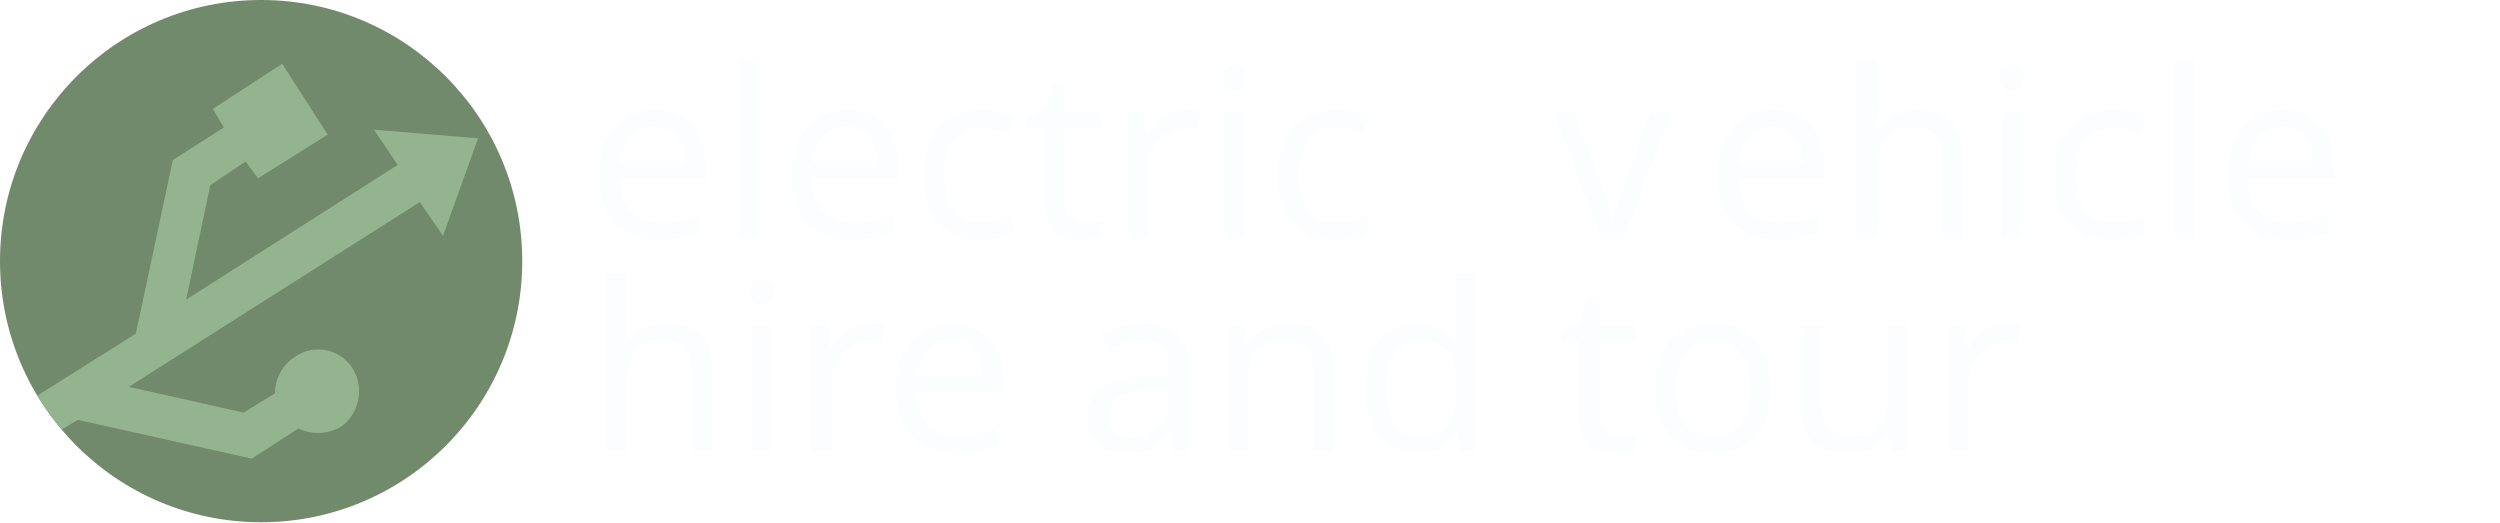
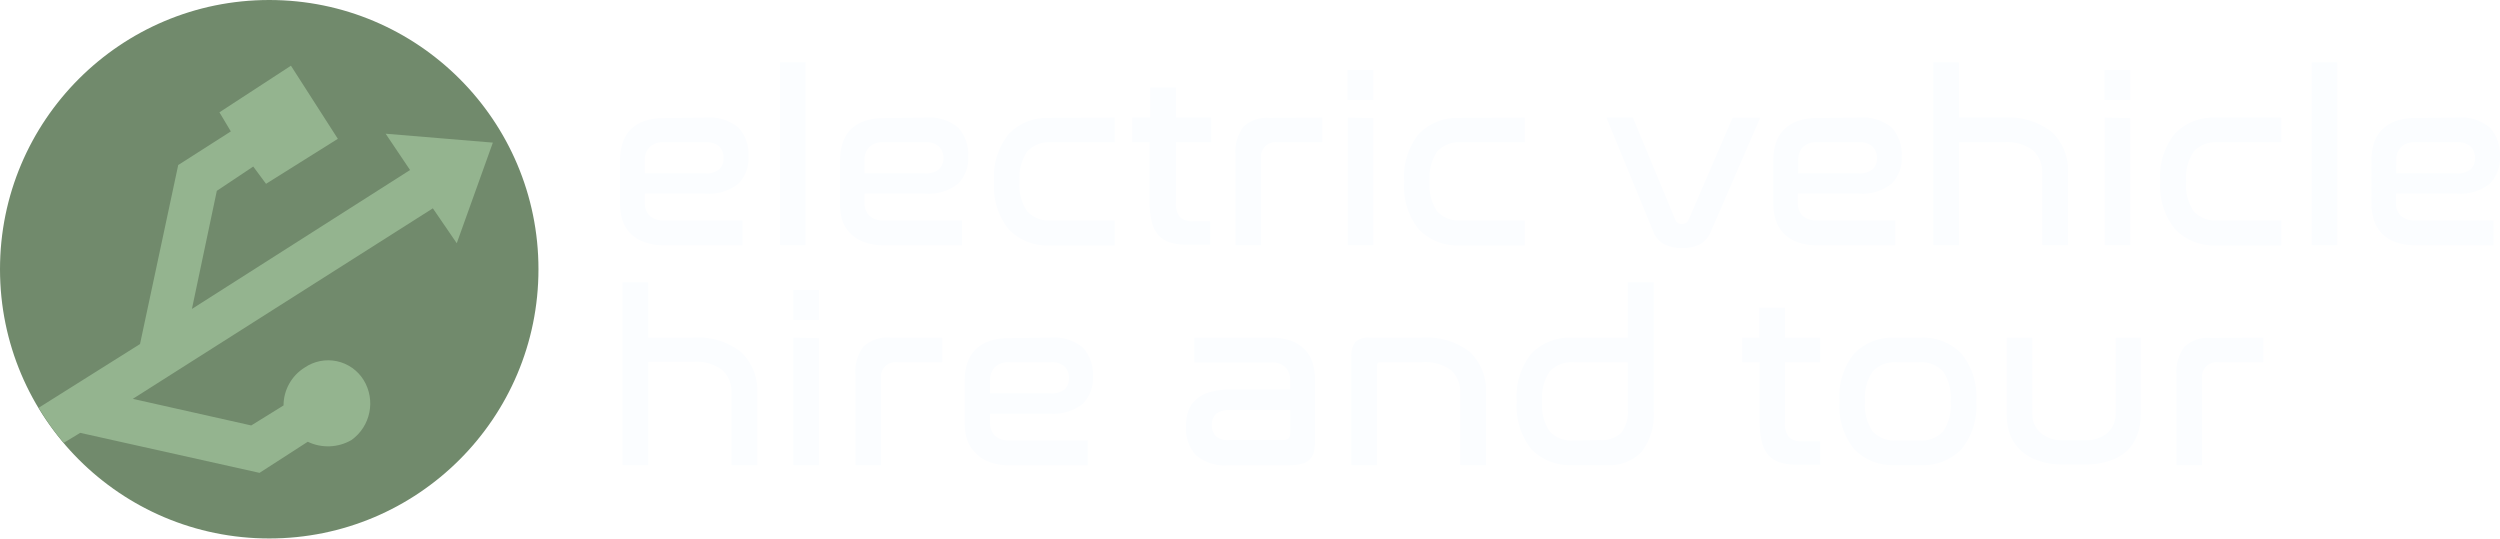
- <svg xmlns="http://www.w3.org/2000/svg" viewBox="0 0 257.73 53.83">
+ <svg xmlns="http://www.w3.org/2000/svg" viewBox="0 0 249.97 53.83">
  <defs>
-     <style>.cls-1{fill:#718a6c;}.cls-2{fill:#94b48f;}.cls-3{font-size:24.14px;fill:#fbfdff;font-family:NasalizationRg-Regular, Nasalization;}.cls-4{letter-spacing:-0.03em;}</style>
+     <style>.cls-1{fill:#718a6c;}.cls-2{fill:#94b48f;}.cls-3{fill:#fbfdff;}</style>
  </defs>
  <g id="Layer_2" data-name="Layer 2">
    <g id="Layer_1-2" data-name="Layer 1">
      <circle class="cls-1" cx="26.92" cy="26.92" r="26.92" />
      <path class="cls-2" d="M38.56,13.37,41,17,19.19,30.89l2.49-11.81,3.64-2.43,1.28,1.73,7.18-4.5L29.09,6.57l-7.15,4.66,1.14,1.91L17.82,16.5,14,34.4,3.87,40.77a26.94,26.94,0,0,0,2.5,3.51l1.65-1,17.93,4,4.82-3.11A4.69,4.69,0,0,0,35.14,44,4.49,4.49,0,0,0,36.36,38a4.17,4.17,0,0,0-5.91-1.24,4.47,4.47,0,0,0-2.1,3.78l-3.23,2L13.28,39.88l30-19.05,2.39,3.49,3.61-10.06Z" />
-       <text class="cls-3" transform="translate(60.42 24.51)">electric <tspan class="cls-4" x="99.69" y="0">v</tspan>
-         <tspan x="115.31" y="0">ehicle </tspan>
-         <tspan x="0" y="22">hire and tour</tspan>
-       </text>
+       <path class="cls-3" d="M70.56,11.76a4.49,4.49,0,0,1,3.28,1,3.93,3.93,0,0,1,1,2.89,3.58,3.58,0,0,1-1,2.71,4.7,4.7,0,0,1-3.33,1H64.47v.92a1.8,1.8,0,0,0,.45,1.26,2,2,0,0,0,1.51.5h7.8v2.49h-7.8a5.75,5.75,0,0,1-2-.32A3.6,3.6,0,0,1,63,23.31,3.37,3.37,0,0,1,62.23,22,5.5,5.5,0,0,1,62,20.3V16a5.62,5.62,0,0,1,.24-1.67A3.41,3.41,0,0,1,63,13a3.6,3.6,0,0,1,1.38-.88,5.76,5.76,0,0,1,2-.31Zm-6.09,5.57h6a2,2,0,0,0,1.46-.41,1.47,1.47,0,0,0,.42-1.11,1.57,1.57,0,0,0-.43-1.16,1.89,1.89,0,0,0-1.38-.43h-4.1a1.92,1.92,0,0,0-1.51.51A1.79,1.79,0,0,0,64.47,16Z" />
+       <path class="cls-3" d="M80.55,6.23V24.51H78V6.23Z" />
+       <path class="cls-3" d="M92.53,11.76a4.47,4.47,0,0,1,3.28,1,3.93,3.93,0,0,1,1,2.89,3.58,3.58,0,0,1-1,2.71,4.71,4.71,0,0,1-3.34,1H86.44v.92a1.8,1.8,0,0,0,.45,1.26,2,2,0,0,0,1.51.5h7.8v2.49H88.4a5.78,5.78,0,0,1-2-.32A3.68,3.68,0,0,1,85,23.31,3.37,3.37,0,0,1,84.2,22,5.5,5.5,0,0,1,84,20.3V16a5.62,5.62,0,0,1,.24-1.67A3.41,3.41,0,0,1,85,13a3.68,3.68,0,0,1,1.38-.88,5.8,5.8,0,0,1,2-.31Zm-6.09,5.57h6a2,2,0,0,0,1.46-.41,1.48,1.48,0,0,0,.43-1.11,1.58,1.58,0,0,0-.44-1.16,1.89,1.89,0,0,0-1.38-.43H88.4a1.92,1.92,0,0,0-1.51.51A1.79,1.79,0,0,0,86.44,16Z" />
+       <path class="cls-3" d="M111.46,11.76v2.46h-6.33a3,3,0,0,0-2.42.92,4.66,4.66,0,0,0-.77,3,4.59,4.59,0,0,0,.77,3,3,3,0,0,0,2.42.91h6.33v2.49h-6.57a5.31,5.31,0,0,1-4-1.57,6.79,6.79,0,0,1-1.49-4.81,6.75,6.75,0,0,1,1.49-4.8,5.27,5.27,0,0,1,4-1.57Z" />
+       <path class="cls-3" d="M115,11.76v-3h2.58v3h3.53v2.46h-3.53v6a2.11,2.11,0,0,0,.4,1.49,1.76,1.76,0,0,0,1.32.41H121v2.35h-2.29a6.12,6.12,0,0,1-1.71-.22,2.62,2.62,0,0,1-1.17-.73,3.12,3.12,0,0,1-.67-1.35,8.29,8.29,0,0,1-.22-2.1V14.22h-1.74V11.76Z" />
+       <path class="cls-3" d="M132.22,11.76v2.46h-4.49a1.45,1.45,0,0,0-1.64,1.64v8.65h-2.56v-9a4.2,4.2,0,0,1,.79-2.83,3.41,3.41,0,0,1,2.66-.89Z" />
+       <path class="cls-3" d="M137.32,7v3h-2.59V7Zm0,4.81V24.51h-2.56V11.76Z" />
+       <path class="cls-3" d="M152.46,11.76v2.46h-6.33a3,3,0,0,0-2.43.92,4.73,4.73,0,0,0-.76,3,4.66,4.66,0,0,0,.76,3,3,3,0,0,0,2.43.91h6.33v2.49h-6.57a5.33,5.33,0,0,1-4-1.57,6.79,6.79,0,0,1-1.48-4.81,6.75,6.75,0,0,1,1.48-4.8,5.3,5.3,0,0,1,4-1.57Z" />
+       <path class="cls-3" d="M163.27,11.76,167.52,22a.61.61,0,0,0,.63.39.67.67,0,0,0,.68-.39l4.41-10.23H176l-4.93,11.37A2.58,2.58,0,0,1,170,24.42a3.87,3.87,0,0,1-1.8.38,3.75,3.75,0,0,1-1.82-.39,2.39,2.39,0,0,1-1.08-1.28l-4.68-11.37Z" />
+       <path class="cls-3" d="M185.87,11.76a4.47,4.47,0,0,1,3.28,1,3.93,3.93,0,0,1,1,2.89,3.58,3.58,0,0,1-1,2.71,4.7,4.7,0,0,1-3.33,1h-6.06v.92a1.84,1.84,0,0,0,.44,1.26,2,2,0,0,0,1.51.5h7.8v2.49h-7.8a5.82,5.82,0,0,1-2-.32,3.64,3.64,0,0,1-1.37-.88,3.28,3.28,0,0,1-.79-1.33,5.5,5.5,0,0,1-.24-1.68V16a5.62,5.62,0,0,1,.24-1.67,3.31,3.31,0,0,1,.79-1.34,3.64,3.64,0,0,1,1.37-.88,5.84,5.84,0,0,1,2-.31Zm-6.08,5.57h6a2.06,2.06,0,0,0,1.46-.41,1.47,1.47,0,0,0,.42-1.11,1.58,1.58,0,0,0-.44-1.16,1.86,1.86,0,0,0-1.37-.43h-4.11a1.92,1.92,0,0,0-1.51.51,1.83,1.83,0,0,0-.44,1.25Z" />
+       <path class="cls-3" d="M195.87,6.23v5.53h4.49a6.94,6.94,0,0,1,4.83,1.47,5.31,5.31,0,0,1,1.59,4.1v7.18H204.2V17.33a2.92,2.92,0,0,0-.92-2.29,4.3,4.3,0,0,0-2.92-.82h-4.49V24.51h-2.56V6.23Z" />
+       <path class="cls-3" d="M213,7v3h-2.58V7Zm0,4.81V24.51h-2.56V11.76Z" />
+       <path class="cls-3" d="M228.1,11.76v2.46h-6.33a3,3,0,0,0-2.42.92,4.67,4.67,0,0,0-.76,3,4.6,4.6,0,0,0,.76,3,3,3,0,0,0,2.42.91h6.33v2.49h-6.57a5.32,5.32,0,0,1-4-1.57A6.79,6.79,0,0,1,216,18.13a6.75,6.75,0,0,1,1.49-4.8,5.29,5.29,0,0,1,4-1.57Z" />
+       <path class="cls-3" d="M233.7,6.23V24.51h-2.56V6.23Z" />
+       <path class="cls-3" d="M245.68,11.76a4.49,4.49,0,0,1,3.28,1,3.93,3.93,0,0,1,1,2.89,3.61,3.61,0,0,1-1,2.71,4.74,4.74,0,0,1-3.34,1h-6.06v.92a1.8,1.8,0,0,0,.45,1.26,2,2,0,0,0,1.51.5h7.8v2.49h-7.8a5.75,5.75,0,0,1-2-.32,3.6,3.6,0,0,1-1.38-.88,3.37,3.37,0,0,1-.78-1.33,5.5,5.5,0,0,1-.24-1.68V16a5.62,5.62,0,0,1,.24-1.67,3.41,3.41,0,0,1,.78-1.34,3.6,3.6,0,0,1,1.38-.88,5.76,5.76,0,0,1,2-.31Zm-6.09,5.57h6a2,2,0,0,0,1.46-.41,1.47,1.47,0,0,0,.42-1.11,1.57,1.57,0,0,0-.43-1.16,1.89,1.89,0,0,0-1.38-.43h-4.1a1.92,1.92,0,0,0-1.51.51,1.79,1.79,0,0,0-.45,1.25Z" />
+       <path class="cls-3" d="M64.81,28.23v5.53H69.3a6.91,6.91,0,0,1,4.83,1.47,5.31,5.31,0,0,1,1.59,4.1v7.18H73.14V39.33A2.92,2.92,0,0,0,72.22,37a4.28,4.28,0,0,0-2.92-.82H64.81V46.51H62.25V28.23Z" />
+       <path class="cls-3" d="M81.9,29v3H79.32V29Zm0,4.81V46.51H79.32V33.76Z" />
+       <path class="cls-3" d="M94.22,33.76v2.46H89.73a1.45,1.45,0,0,0-1.64,1.64v8.65H85.53v-9a4.25,4.25,0,0,1,.78-2.83A3.42,3.42,0,0,1,89,33.76Z" />
+       <path class="cls-3" d="M105,33.76a4.49,4.49,0,0,1,3.28,1,3.93,3.93,0,0,1,1,2.89,3.58,3.58,0,0,1-1,2.71,4.7,4.7,0,0,1-3.33,1H99v.92a1.8,1.8,0,0,0,.45,1.26,2,2,0,0,0,1.51.5h7.8v2.49h-7.8a5.75,5.75,0,0,1-2-.32,3.6,3.6,0,0,1-1.38-.88A3.37,3.37,0,0,1,96.71,44a5.2,5.2,0,0,1-.25-1.68V38a5.31,5.31,0,0,1,.25-1.67A3.41,3.41,0,0,1,97.49,35a3.6,3.6,0,0,1,1.38-.88,5.76,5.76,0,0,1,2-.31ZM99,39.33h6a2,2,0,0,0,1.46-.41,1.47,1.47,0,0,0,.42-1.11,1.57,1.57,0,0,0-.43-1.16,1.89,1.89,0,0,0-1.38-.43h-4.1a1.92,1.92,0,0,0-1.51.51A1.79,1.79,0,0,0,99,38Z" />
+       <path class="cls-3" d="M127.08,33.76a5.86,5.86,0,0,1,2,.31,3.72,3.72,0,0,1,1.39.88,3.41,3.41,0,0,1,.78,1.34,5.62,5.62,0,0,1,.24,1.67v6a5,5,0,0,1-.11,1.18,1.53,1.53,0,0,1-.4.78,1.68,1.68,0,0,1-.8.45,4.89,4.89,0,0,1-1.32.15h-6a4.42,4.42,0,0,1-3.28-1,4,4,0,0,1-1-2.85,4.91,4.91,0,0,1,.23-1.55,2.66,2.66,0,0,1,.74-1.14A3.33,3.33,0,0,1,121,39.2a6.77,6.77,0,0,1,2-.25H129V38a1.79,1.79,0,0,0-.45-1.25,1.91,1.91,0,0,0-1.51-.51h-7.62V33.76ZM128.31,44c.47,0,.7-.22.7-.65V41h-6a2.07,2.07,0,0,0-1.43.39,1.49,1.49,0,0,0-.41,1.1,1.58,1.58,0,0,0,.41,1.13A1.9,1.9,0,0,0,123,44Z" />
+       <path class="cls-3" d="M142.19,33.76A6.93,6.93,0,0,1,147,35.22a5.32,5.32,0,0,1,1.58,4.11v7.18H146V39.33a2.92,2.92,0,0,0-.9-2.31,4.36,4.36,0,0,0-2.94-.8H138c-.21,0-.32.12-.32.36v9.93h-2.56V35.74a2.26,2.26,0,0,1,.41-1.56,1.9,1.9,0,0,1,1.38-.42Z" />
+       <path class="cls-3" d="M165.35,28.23V41.05a6.05,6.05,0,0,1-1.2,4.12,4.43,4.43,0,0,1-3.49,1.34h-3.52a5.33,5.33,0,0,1-4-1.57,6.84,6.84,0,0,1-1.48-4.81,6.79,6.79,0,0,1,1.48-4.8,5.3,5.3,0,0,1,4-1.57h5.62V28.23ZM159.92,44a2.79,2.79,0,0,0,2.19-.73,3.45,3.45,0,0,0,.65-2.36V36.22h-5.38a3,3,0,0,0-2.43.92,4.73,4.73,0,0,0-.76,3,4.66,4.66,0,0,0,.76,3,3,3,0,0,0,2.43.91Z" />
+       <path class="cls-3" d="M175.9,33.76v-3h2.58v3H182v2.46h-3.53v6a2.16,2.16,0,0,0,.4,1.49,1.77,1.77,0,0,0,1.32.41H182v2.35h-2.29a6.12,6.12,0,0,1-1.71-.22,2.62,2.62,0,0,1-1.17-.73,3.12,3.12,0,0,1-.67-1.35,8.29,8.29,0,0,1-.22-2.1V36.22h-1.74V33.76Z" />
+       <path class="cls-3" d="M192.1,33.76a5.27,5.27,0,0,1,4,1.58,6.73,6.73,0,0,1,1.5,4.79,6.75,6.75,0,0,1-1.5,4.81,5.33,5.33,0,0,1-4,1.57h-2.68a5.31,5.31,0,0,1-4-1.57,6.79,6.79,0,0,1-1.49-4.81,6.75,6.75,0,0,1,1.49-4.8,5.27,5.27,0,0,1,4-1.57Zm-2.44,2.46a3,3,0,0,0-2.42.92,4.67,4.67,0,0,0-.76,3,4.6,4.6,0,0,0,.76,3,3,3,0,0,0,2.42.91h2.2a3,3,0,0,0,2.43-.91,4.66,4.66,0,0,0,.76-3,4.73,4.73,0,0,0-.76-3,3,3,0,0,0-2.43-.92Z" />
+       <path class="cls-3" d="M203.21,33.76v7.63a2.46,2.46,0,0,0,.81,1.88,3.28,3.28,0,0,0,2.33.75h2.07a3.25,3.25,0,0,0,2.32-.75,2.49,2.49,0,0,0,.8-1.88V33.76h2.51v7.72a5.73,5.73,0,0,1-.35,2,4.38,4.38,0,0,1-1,1.58,4.82,4.82,0,0,1-1.73,1,7,7,0,0,1-2.4.38h-2.37a7,7,0,0,1-2.4-.38,4.91,4.91,0,0,1-1.73-1A4.38,4.38,0,0,1,201,43.51a5.73,5.73,0,0,1-.35-2V33.76Z" />
+       <path class="cls-3" d="M226.31,33.76v2.46h-4.49a1.45,1.45,0,0,0-1.64,1.64v8.65h-2.56v-9a4.2,4.2,0,0,1,.79-2.83,3.41,3.41,0,0,1,2.66-.89Z" />
    </g>
  </g>
</svg>
